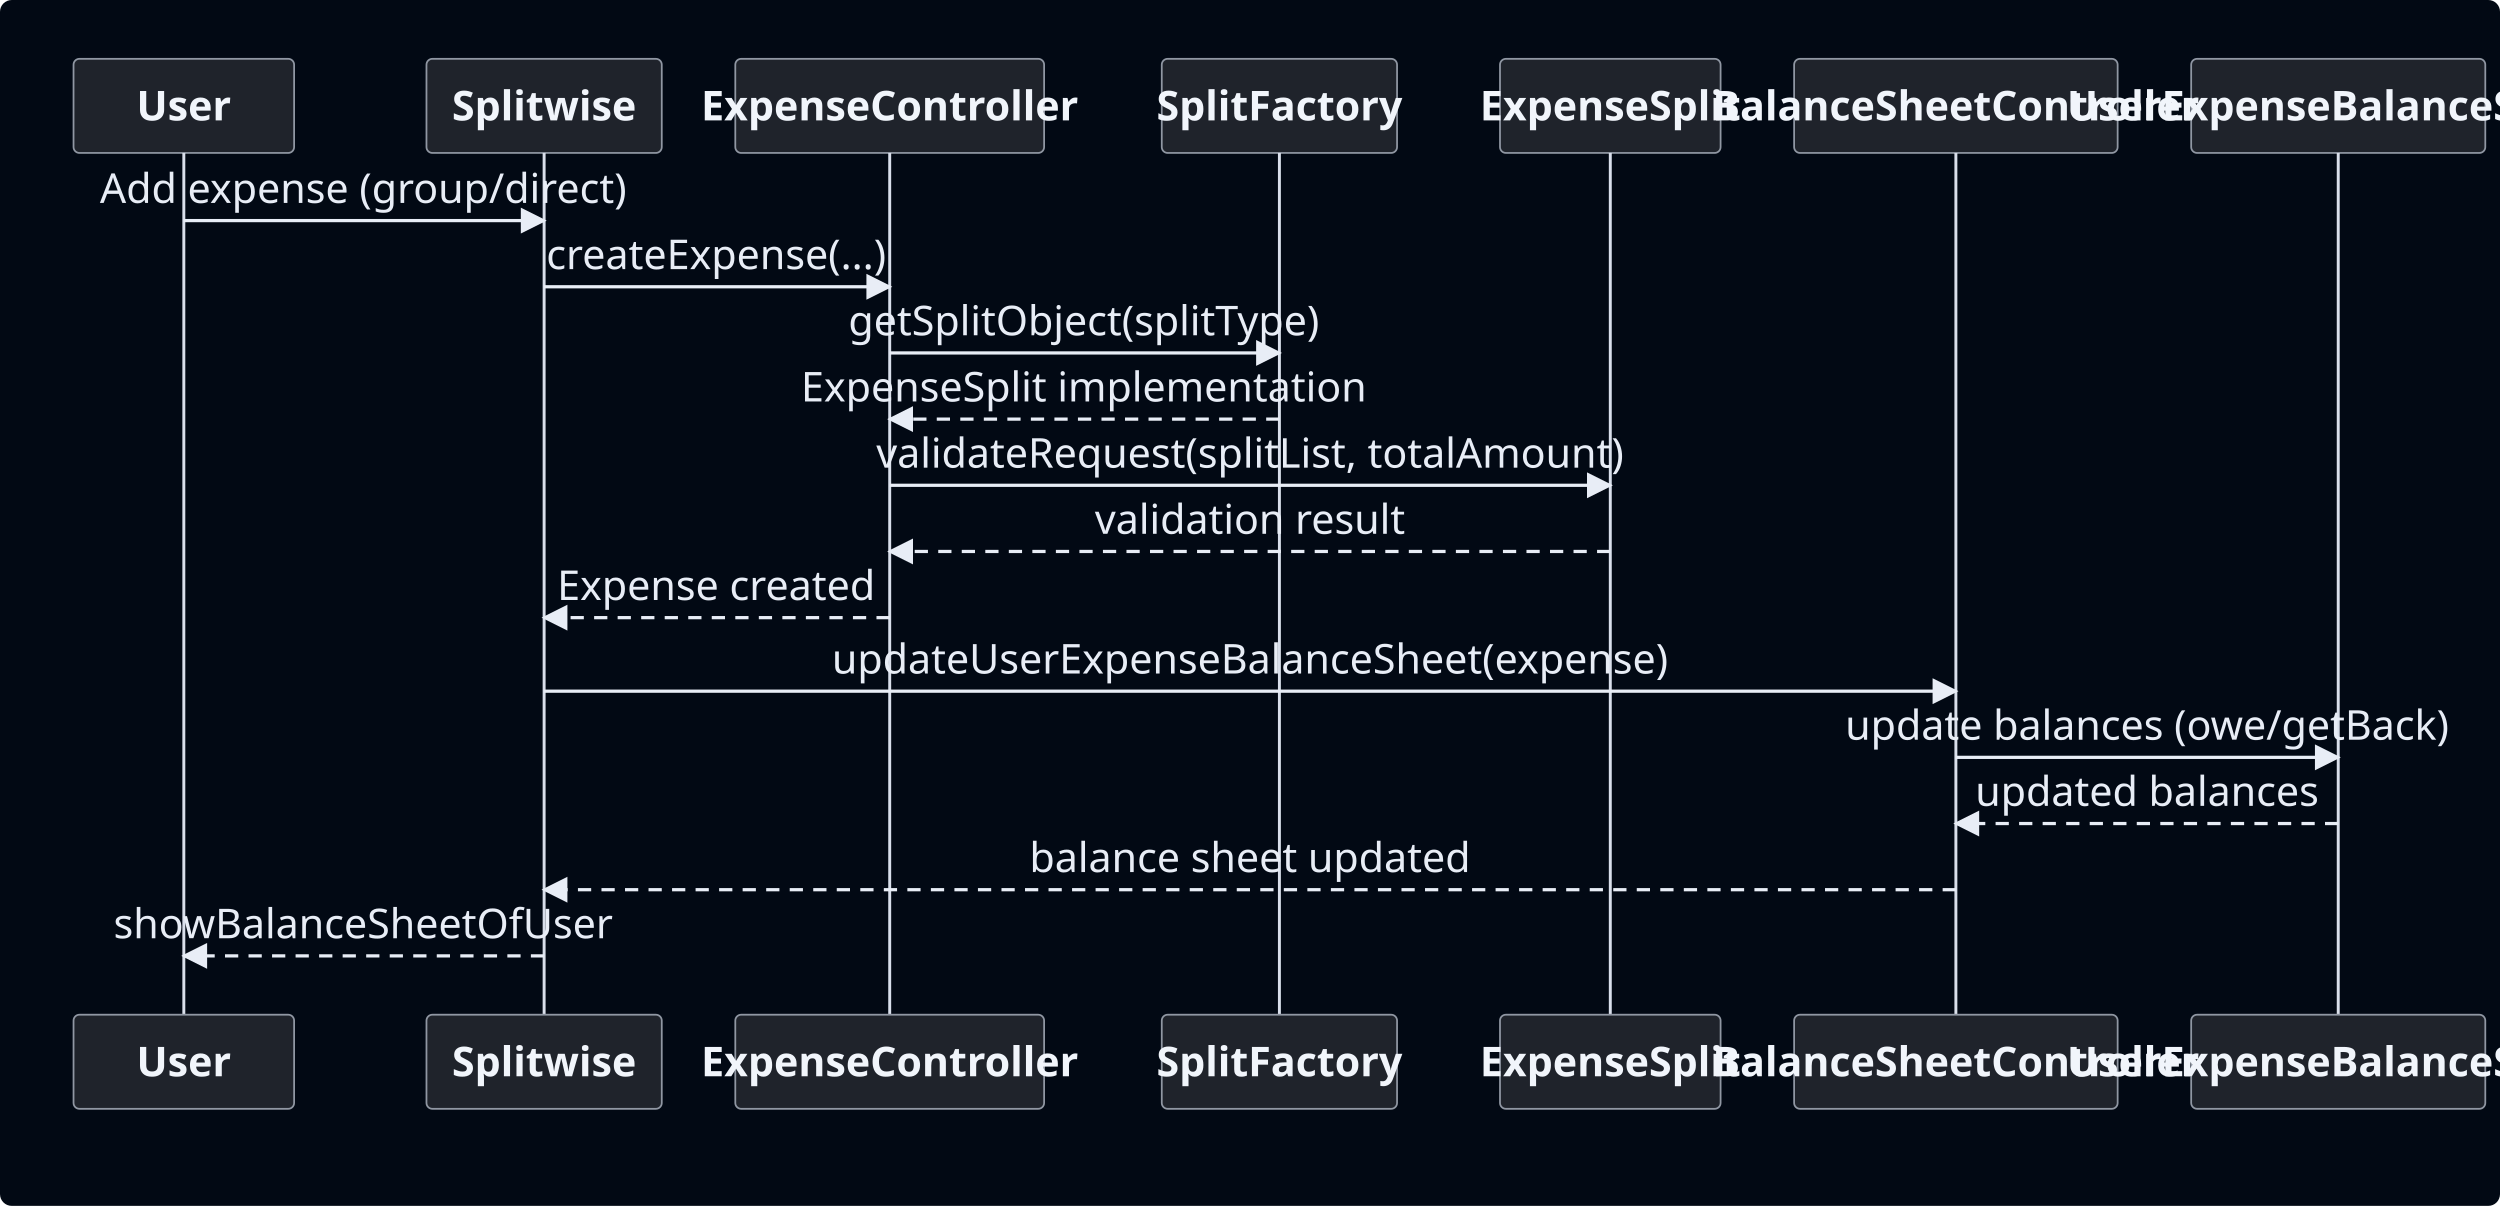
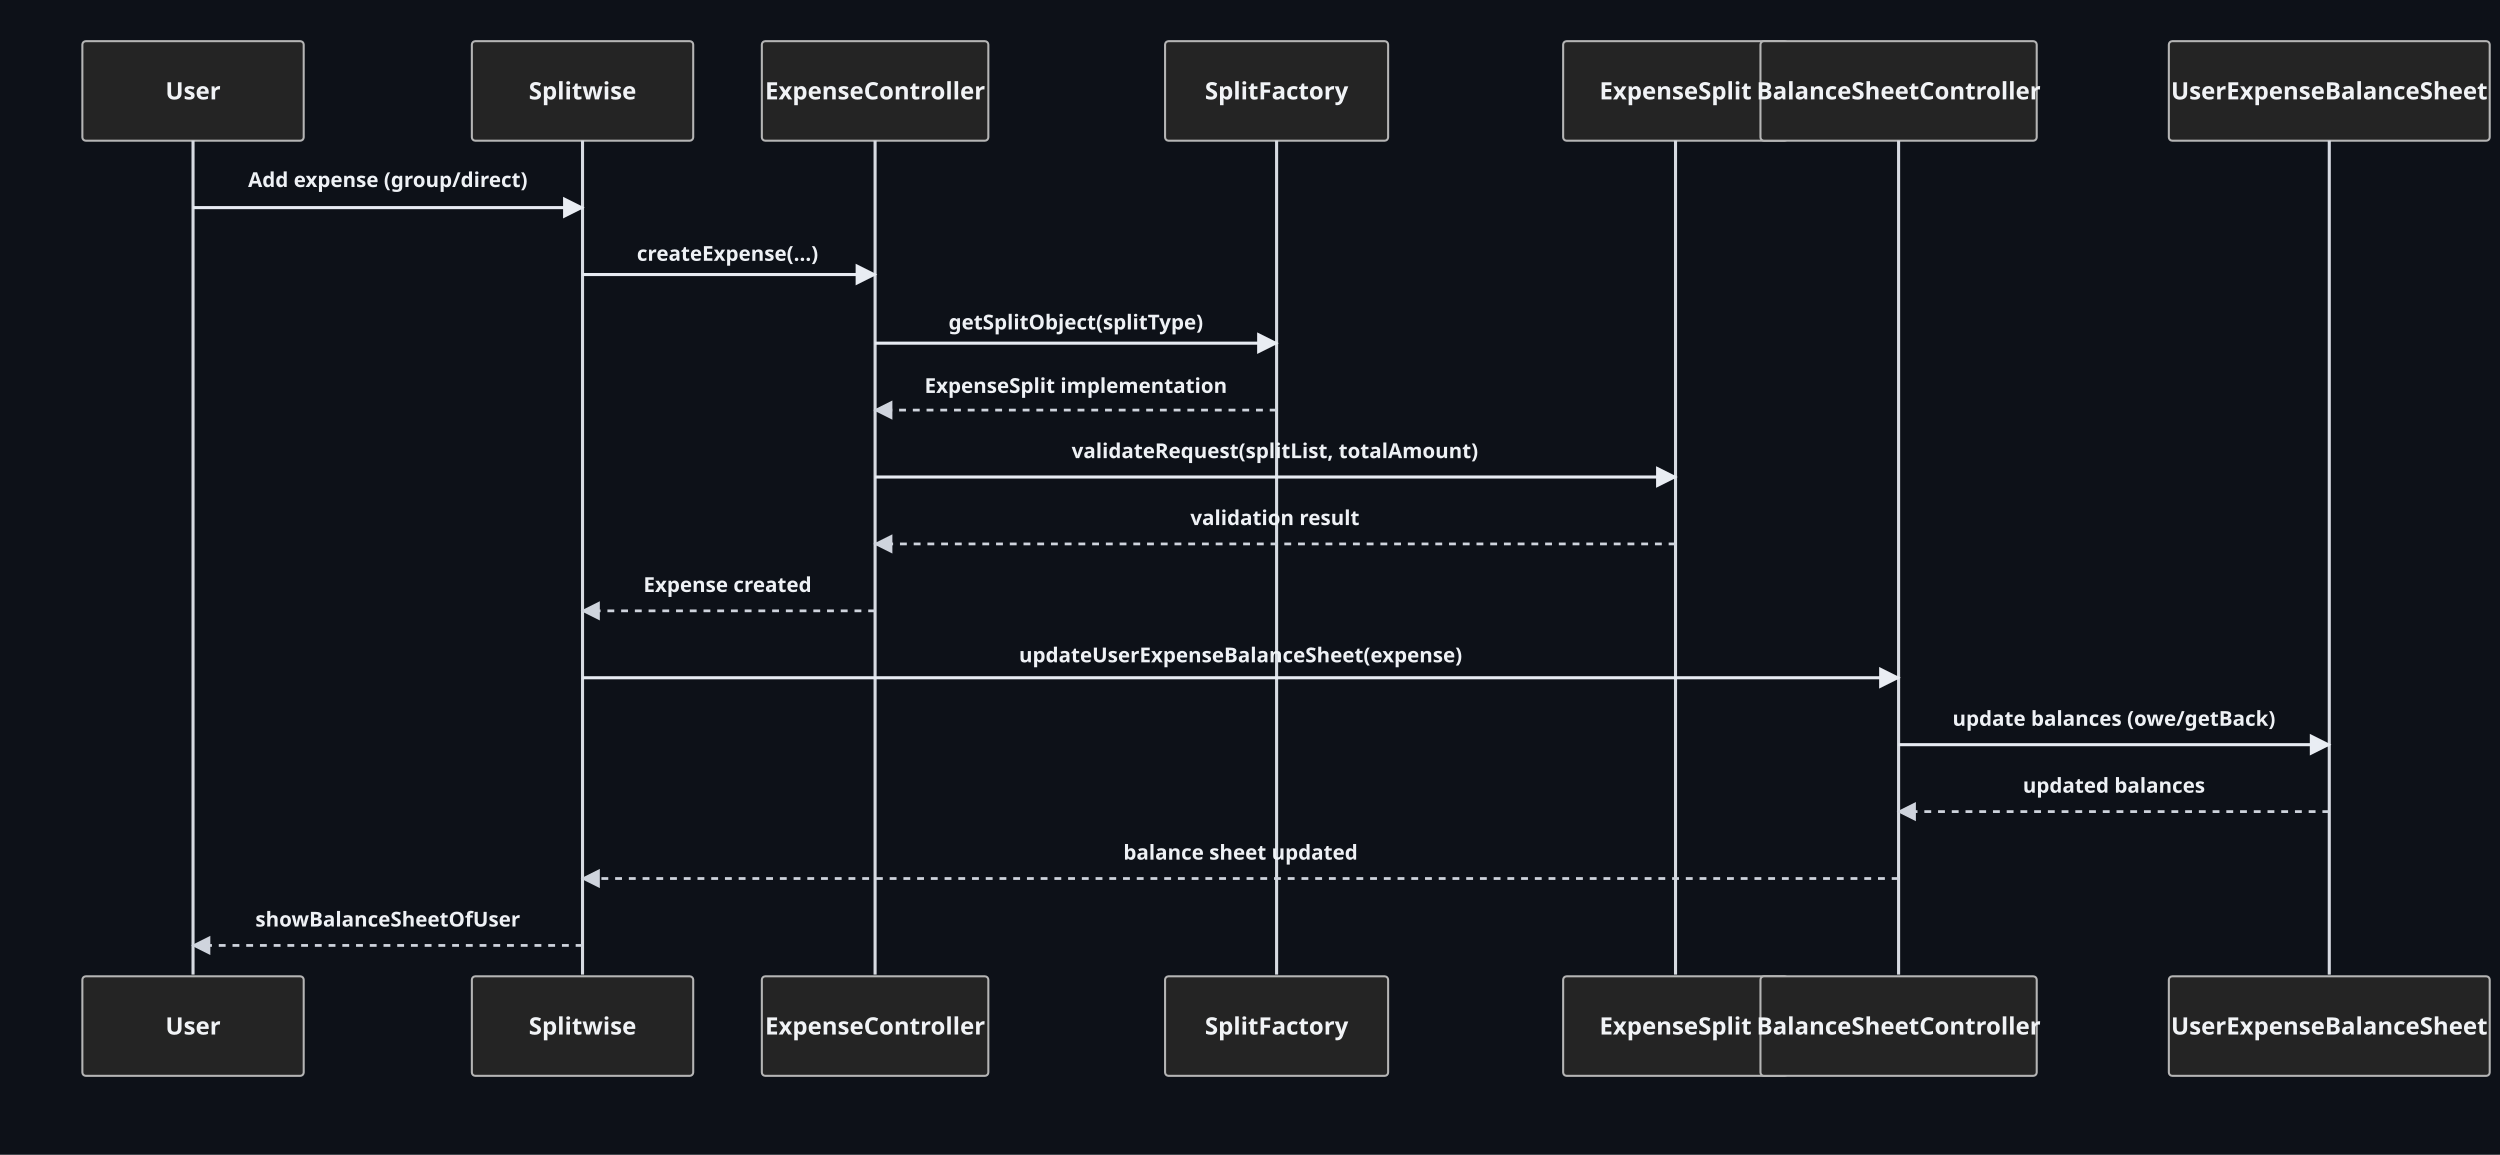
- <svg xmlns="http://www.w3.org/2000/svg" width="1700" height="820" viewBox="0 0 1700 820" role="img" aria-labelledby="title desc">
+ <svg xmlns="http://www.w3.org/2000/svg" width="1457" height="673" viewBox="0 0 1457 673" role="img" aria-labelledby="title desc">
  <defs>
-     <marker id="arrow" viewBox="0 0 10 10" refX="9" refY="5" markerWidth="8" markerHeight="8" orient="auto-start-reverse">
-       <path d="M 0 0 L 10 5 L 0 10 z" fill="#e8edf6" />
+     <marker id="arrow-solid" viewBox="0 0 10 10" refX="9" refY="5" markerWidth="7" markerHeight="7" orient="auto">
+       <path d="M 0 0 L 10 5 L 0 10 z" fill="#e9edf3" />
+     </marker>
+     <marker id="arrow-dashed" viewBox="0 0 10 10" refX="9" refY="5" markerWidth="7" markerHeight="7" orient="auto">
+       <path d="M 0 0 L 10 5 L 0 10 z" fill="#cfd4dd" />
    </marker>
    <style>
-       .bg { fill: #020914; }
-       .actor-box { fill: #1f232b; stroke: #9097a3; stroke-width: 1.2; }
-       .actor-text { fill: #f1f5fb; font: 600 28px 'Segoe UI', Tahoma, sans-serif; text-anchor: middle; dominant-baseline: middle; }
-       .lifeline { stroke: #d9dfeb; stroke-width: 2; }
-       .msg { stroke: #e8edf6; stroke-width: 2.2; fill: none; marker-end: url(#arrow); }
-       .msg-dashed { stroke: #e8edf6; stroke-width: 2.2; stroke-dasharray: 9 7; fill: none; marker-end: url(#arrow); }
-       .msg-label { fill: #e8edf6; font: 500 28px 'Segoe UI', Tahoma, sans-serif; text-anchor: middle; }
+       .bg { fill: #0d1118; }
+       .box { fill: #242424; stroke: #b5b5b5; stroke-width: 1.2; }
+       .label { fill: #f1f3f6; font: 600 14px 'Segoe UI', Tahoma, sans-serif; text-anchor: middle; dominant-baseline: middle; }
+       .line { stroke: #d7dbe2; stroke-width: 1.8; }
+       .msg { stroke: #e7ebf2; stroke-width: 1.8; fill: none; marker-end: url(#arrow-solid); }
+       .msg-dashed { stroke: #cfd4dd; stroke-width: 1.6; stroke-dasharray: 4 4; fill: none; marker-end: url(#arrow-dashed); }
+       .msg-text { fill: #eef1f5; font: 600 12px 'Segoe UI', Tahoma, sans-serif; text-anchor: middle; }
    </style>
  </defs>
-   <rect class="bg" x="0" y="0" width="1700" height="820" rx="8" />
-   <rect class="actor-box" x="50" y="40" width="150" height="64" rx="4" />
-   <rect class="actor-box" x="290" y="40" width="160" height="64" rx="4" />
-   <rect class="actor-box" x="500" y="40" width="210" height="64" rx="4" />
-   <rect class="actor-box" x="790" y="40" width="160" height="64" rx="4" />
-   <rect class="actor-box" x="1020" y="40" width="150" height="64" rx="4" />
-   <rect class="actor-box" x="1220" y="40" width="220" height="64" rx="4" />
-   <rect class="actor-box" x="1490" y="40" width="200" height="64" rx="4" />
-   <text class="actor-text" x="125" y="72">User</text>
-   <text class="actor-text" x="370" y="72">Splitwise</text>
-   <text class="actor-text" x="605" y="72">ExpenseController</text>
-   <text class="actor-text" x="870" y="72">SplitFactory</text>
-   <text class="actor-text" x="1095" y="72">ExpenseSplit</text>
-   <text class="actor-text" x="1330" y="72">BalanceSheetController</text>
-   <text class="actor-text" x="1590" y="72">UserExpenseBalanceSheet</text>
-   <line class="lifeline" x1="125" y1="104" x2="125" y2="690" />
-   <line class="lifeline" x1="370" y1="104" x2="370" y2="690" />
-   <line class="lifeline" x1="605" y1="104" x2="605" y2="690" />
-   <line class="lifeline" x1="870" y1="104" x2="870" y2="690" />
-   <line class="lifeline" x1="1095" y1="104" x2="1095" y2="690" />
-   <line class="lifeline" x1="1330" y1="104" x2="1330" y2="690" />
-   <line class="lifeline" x1="1590" y1="104" x2="1590" y2="690" />
-   <line class="msg" x1="125" y1="150" x2="370" y2="150" />
-   <text class="msg-label" x="247" y="138">Add expense (group/direct)</text>
-   <line class="msg" x1="370" y1="195" x2="605" y2="195" />
-   <text class="msg-label" x="487" y="183">createExpense(...)</text>
-   <line class="msg" x1="605" y1="240" x2="870" y2="240" />
-   <text class="msg-label" x="737" y="228">getSplitObject(splitType)</text>
-   <line class="msg-dashed" x1="870" y1="285" x2="605" y2="285" />
-   <text class="msg-label" x="737" y="273">ExpenseSplit implementation</text>
-   <line class="msg" x1="605" y1="330" x2="1095" y2="330" />
-   <text class="msg-label" x="850" y="318">validateRequest(splitList, totalAmount)</text>
-   <line class="msg-dashed" x1="1095" y1="375" x2="605" y2="375" />
-   <text class="msg-label" x="850" y="363">validation result</text>
-   <line class="msg-dashed" x1="605" y1="420" x2="370" y2="420" />
-   <text class="msg-label" x="487" y="408">Expense created</text>
-   <line class="msg" x1="370" y1="470" x2="1330" y2="470" />
-   <text class="msg-label" x="850" y="458">updateUserExpenseBalanceSheet(expense)</text>
-   <line class="msg" x1="1330" y1="515" x2="1590" y2="515" />
-   <text class="msg-label" x="1460" y="503">update balances (owe/getBack)</text>
-   <line class="msg-dashed" x1="1590" y1="560" x2="1330" y2="560" />
-   <text class="msg-label" x="1460" y="548">updated balances</text>
-   <line class="msg-dashed" x1="1330" y1="605" x2="370" y2="605" />
-   <text class="msg-label" x="850" y="593">balance sheet updated</text>
-   <line class="msg-dashed" x1="370" y1="650" x2="125" y2="650" />
-   <text class="msg-label" x="247" y="638">showBalanceSheetOfUser</text>
-   <rect class="actor-box" x="50" y="690" width="150" height="64" rx="4" />
-   <rect class="actor-box" x="290" y="690" width="160" height="64" rx="4" />
-   <rect class="actor-box" x="500" y="690" width="210" height="64" rx="4" />
-   <rect class="actor-box" x="790" y="690" width="160" height="64" rx="4" />
-   <rect class="actor-box" x="1020" y="690" width="150" height="64" rx="4" />
-   <rect class="actor-box" x="1220" y="690" width="220" height="64" rx="4" />
-   <rect class="actor-box" x="1490" y="690" width="200" height="64" rx="4" />
-   <text class="actor-text" x="125" y="722">User</text>
-   <text class="actor-text" x="370" y="722">Splitwise</text>
-   <text class="actor-text" x="605" y="722">ExpenseController</text>
-   <text class="actor-text" x="870" y="722">SplitFactory</text>
-   <text class="actor-text" x="1095" y="722">ExpenseSplit</text>
-   <text class="actor-text" x="1330" y="722">BalanceSheetController</text>
-   <text class="actor-text" x="1590" y="722">UserExpenseBalanceSheet</text>
+   <rect class="bg" x="0" y="0" width="1457" height="673" />
+   <rect class="box" x="48" y="24" width="129" height="58" rx="2" />
+   <rect class="box" x="275" y="24" width="129" height="58" rx="2" />
+   <rect class="box" x="444" y="24" width="132" height="58" rx="2" />
+   <rect class="box" x="679" y="24" width="130" height="58" rx="2" />
+   <rect class="box" x="911" y="24" width="131" height="58" rx="2" />
+   <rect class="box" x="1026" y="24" width="161" height="58" rx="2" />
+   <rect class="box" x="1264" y="24" width="187" height="58" rx="2" />
+   <text class="label" x="112.5" y="53">User</text>
+   <text class="label" x="339.5" y="53">Splitwise</text>
+   <text class="label" x="510" y="53">ExpenseController</text>
+   <text class="label" x="744" y="53">SplitFactory</text>
+   <text class="label" x="976.5" y="53">ExpenseSplit</text>
+   <text class="label" x="1106.5" y="53">BalanceSheetController</text>
+   <text class="label" x="1357.5" y="53">UserExpenseBalanceSheet</text>
+   <line class="line" x1="112.5" y1="82" x2="112.5" y2="568" />
+   <line class="line" x1="339.5" y1="82" x2="339.5" y2="568" />
+   <line class="line" x1="510" y1="82" x2="510" y2="568" />
+   <line class="line" x1="744" y1="82" x2="744" y2="568" />
+   <line class="line" x1="976.5" y1="82" x2="976.5" y2="568" />
+   <line class="line" x1="1106.5" y1="82" x2="1106.5" y2="568" />
+   <line class="line" x1="1357.5" y1="82" x2="1357.5" y2="568" />
+   <line class="msg" x1="112.5" y1="121" x2="339.5" y2="121" />
+   <text class="msg-text" x="226" y="109">Add expense (group/direct)</text>
+   <line class="msg" x1="339.5" y1="160" x2="510" y2="160" />
+   <text class="msg-text" x="424" y="152">createExpense(...)</text>
+   <line class="msg" x1="510" y1="200" x2="744" y2="200" />
+   <text class="msg-text" x="627" y="192">getSplitObject(splitType)</text>
+   <line class="msg-dashed" x1="744" y1="239" x2="510" y2="239" />
+   <text class="msg-text" x="627" y="229">ExpenseSplit implementation</text>
+   <line class="msg" x1="510" y1="278" x2="976.5" y2="278" />
+   <text class="msg-text" x="743" y="267">validateRequest(splitList, totalAmount)</text>
+   <line class="msg-dashed" x1="976.5" y1="317" x2="510" y2="317" />
+   <text class="msg-text" x="743" y="306">validation result</text>
+   <line class="msg-dashed" x1="510" y1="356" x2="339.5" y2="356" />
+   <text class="msg-text" x="424" y="345">Expense created</text>
+   <line class="msg" x1="339.5" y1="395" x2="1106.5" y2="395" />
+   <text class="msg-text" x="723" y="386">updateUserExpenseBalanceSheet(expense)</text>
+   <line class="msg" x1="1106.5" y1="434" x2="1357.5" y2="434" />
+   <text class="msg-text" x="1232" y="423">update balances (owe/getBack)</text>
+   <line class="msg-dashed" x1="1357.5" y1="473" x2="1106.5" y2="473" />
+   <text class="msg-text" x="1232" y="462">updated balances</text>
+   <line class="msg-dashed" x1="1106.5" y1="512" x2="339.5" y2="512" />
+   <text class="msg-text" x="723" y="501">balance sheet updated</text>
+   <line class="msg-dashed" x1="339.5" y1="551" x2="112.5" y2="551" />
+   <text class="msg-text" x="226" y="540">showBalanceSheetOfUser</text>
+   <rect class="box" x="48" y="569" width="129" height="58" rx="2" />
+   <rect class="box" x="275" y="569" width="129" height="58" rx="2" />
+   <rect class="box" x="444" y="569" width="132" height="58" rx="2" />
+   <rect class="box" x="679" y="569" width="130" height="58" rx="2" />
+   <rect class="box" x="911" y="569" width="131" height="58" rx="2" />
+   <rect class="box" x="1026" y="569" width="161" height="58" rx="2" />
+   <rect class="box" x="1264" y="569" width="187" height="58" rx="2" />
+   <text class="label" x="112.5" y="598">User</text>
+   <text class="label" x="339.5" y="598">Splitwise</text>
+   <text class="label" x="510" y="598">ExpenseController</text>
+   <text class="label" x="744" y="598">SplitFactory</text>
+   <text class="label" x="976.5" y="598">ExpenseSplit</text>
+   <text class="label" x="1106.5" y="598">BalanceSheetController</text>
+   <text class="label" x="1357.5" y="598">UserExpenseBalanceSheet</text>
</svg>
